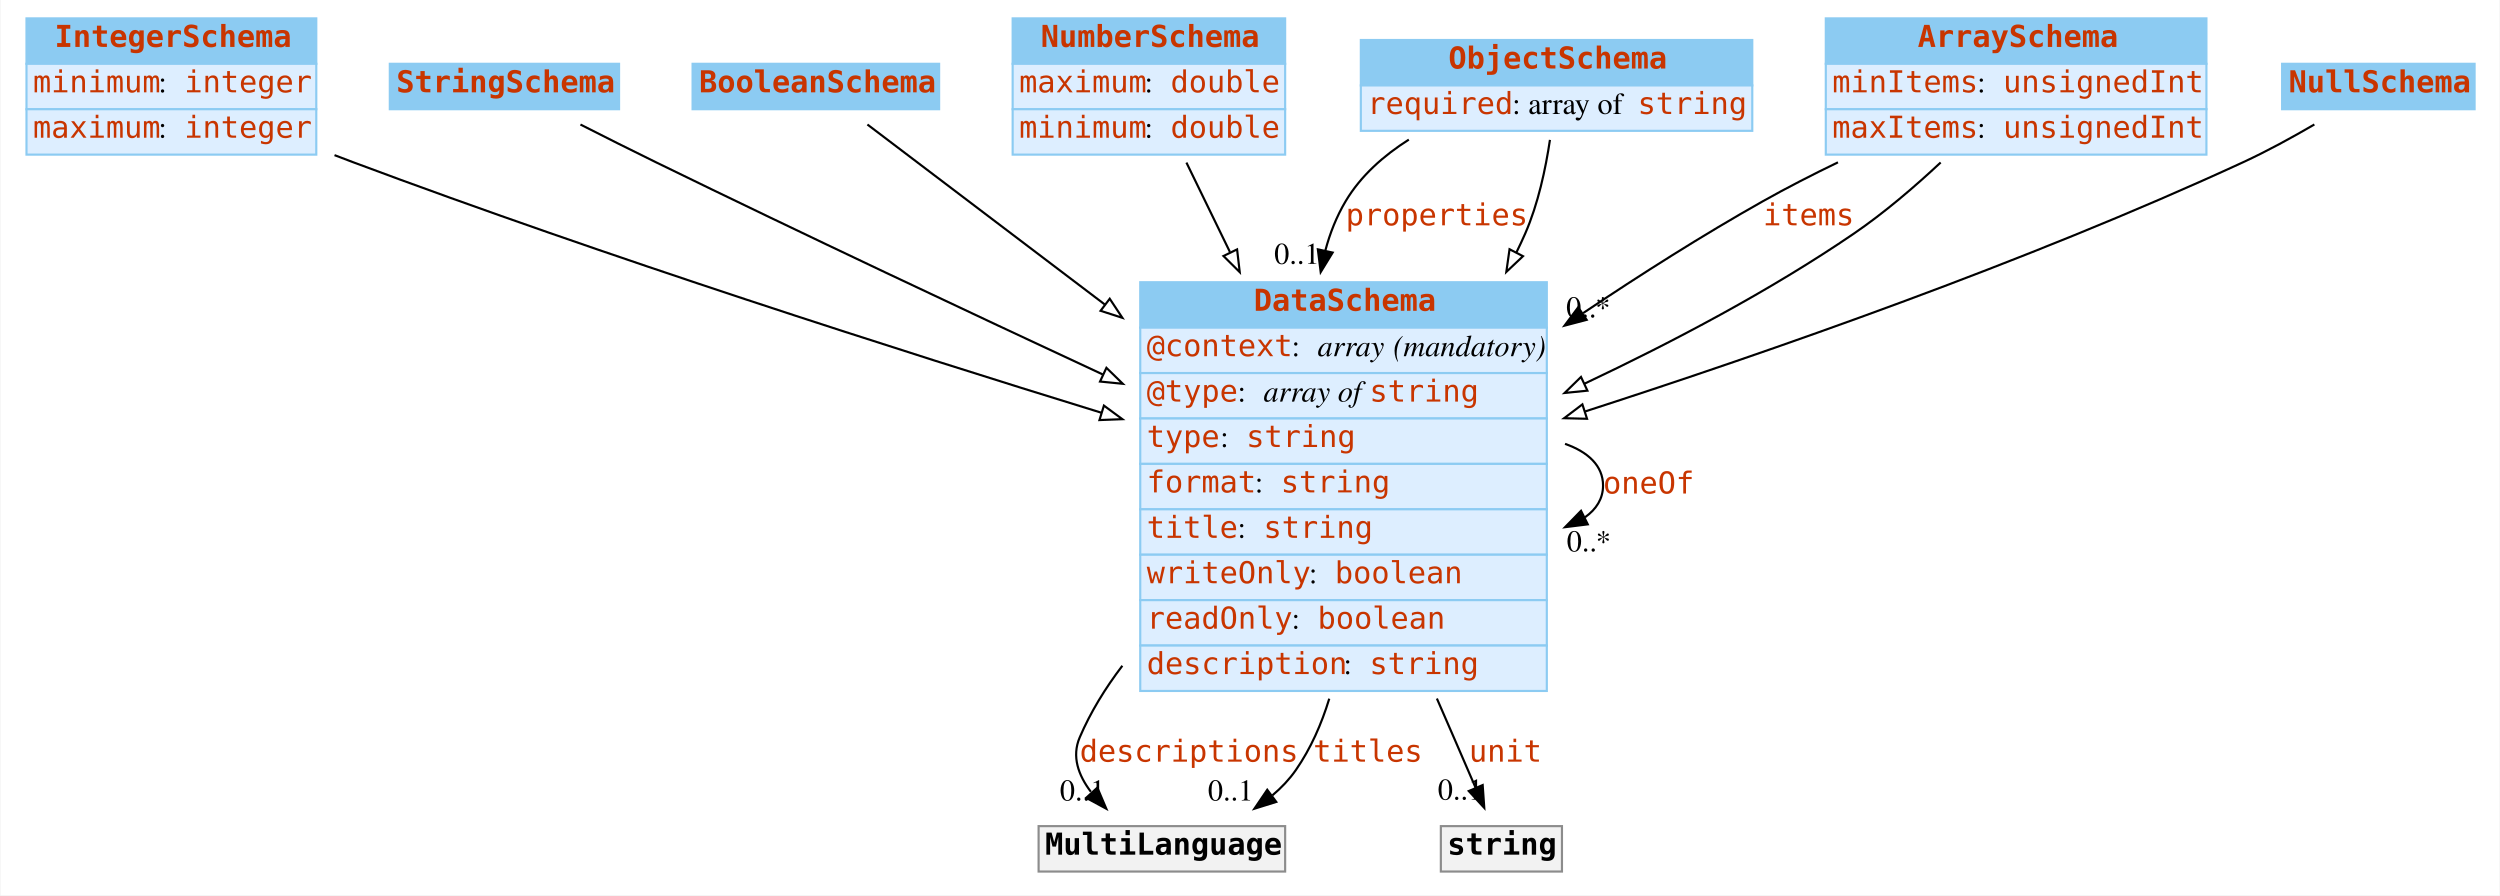
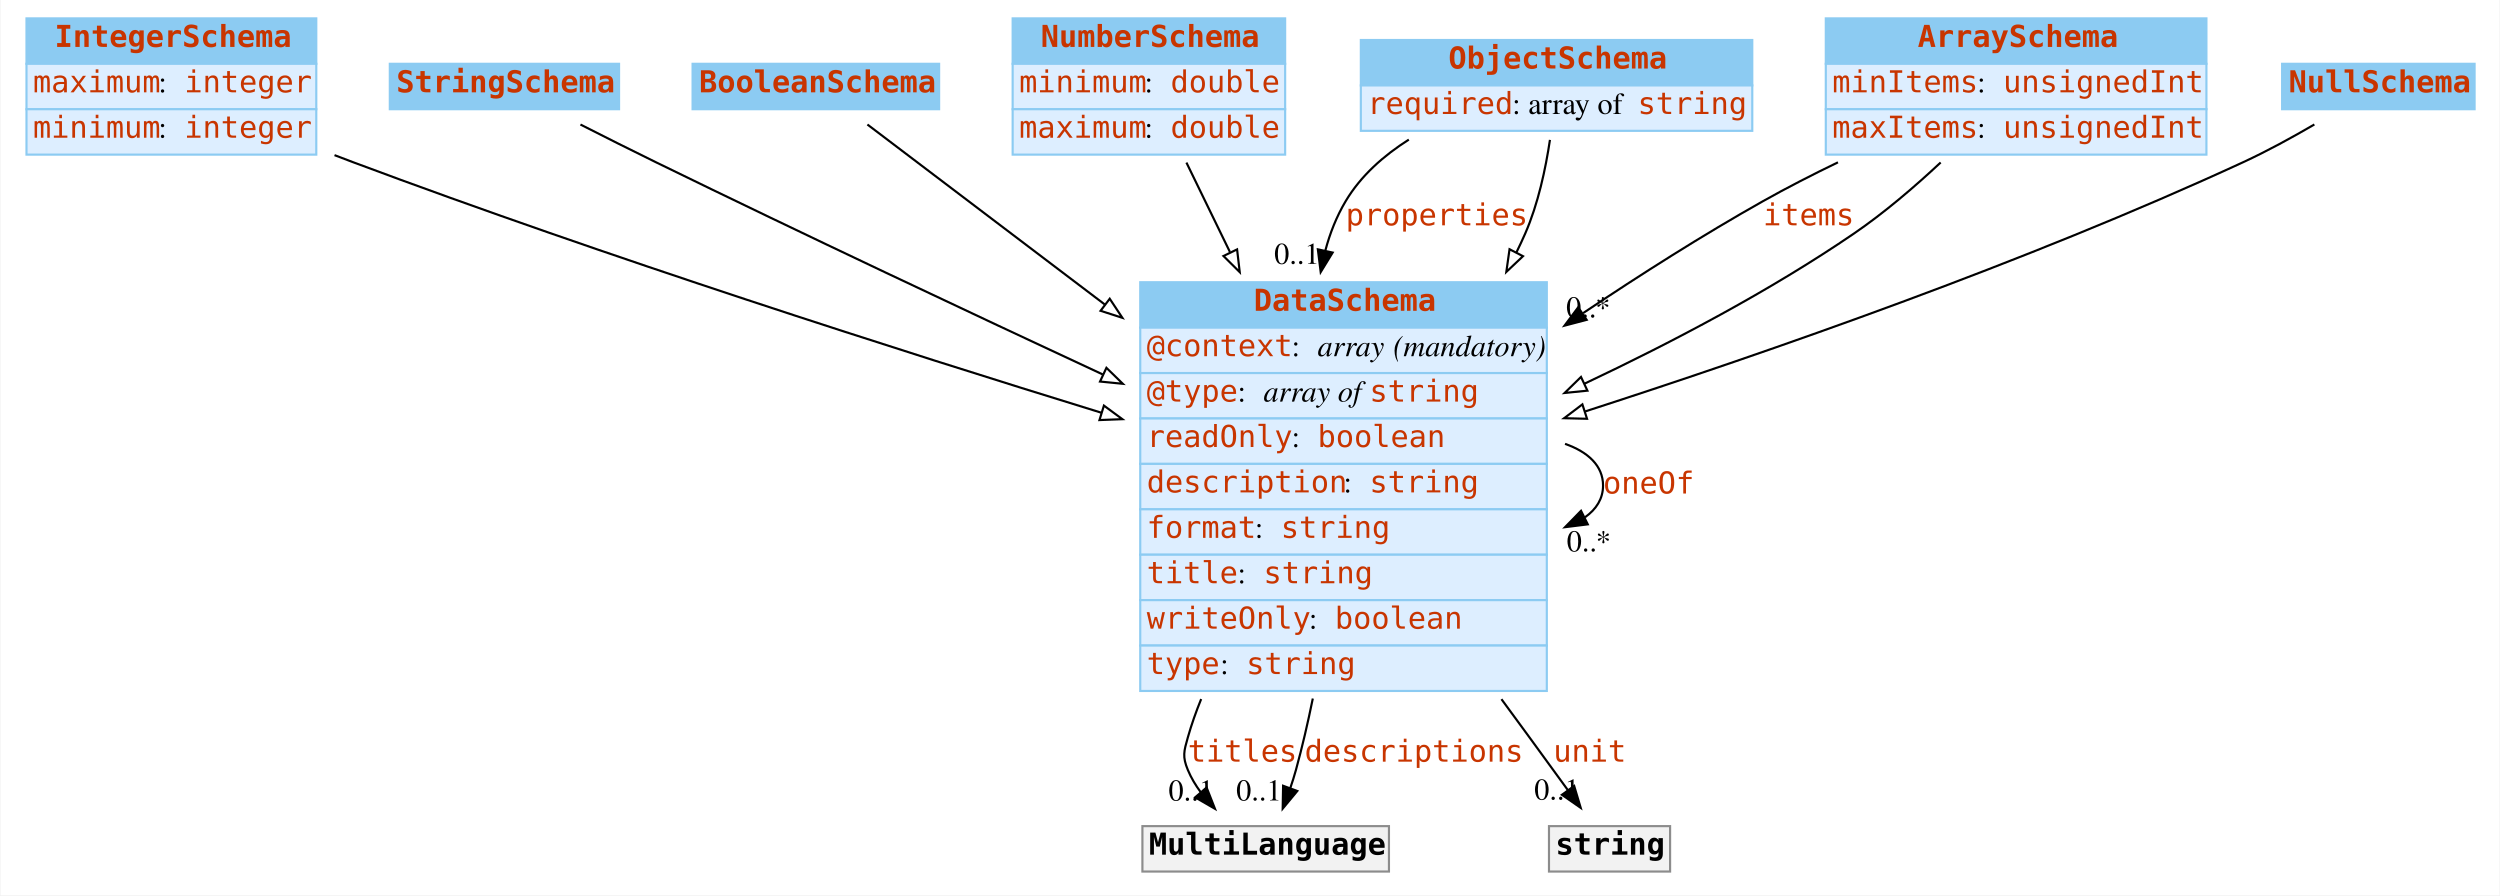
<svg xmlns="http://www.w3.org/2000/svg" width="1156pt" height="414pt" viewBox="0.00 0.00 1155.50 414.00">
  <g id="graph0" class="graph" transform="scale(1 1) rotate(0) translate(4 410)">
    <polygon fill="#ffffff" stroke="transparent" points="-4,4 -4,-410 1151.5,-410 1151.5,4 -4,4" />
    <g id="node1" class="node">
      <polygon fill="#8ccbf2" stroke="transparent" points="8,-380.5 8,-401.5 142,-401.5 142,-380.5 8,-380.5" />
      <polygon fill="none" stroke="#8ccbf2" points="8,-380.5 8,-401.5 142,-401.5 142,-380.5 8,-380.5" />
      <text text-anchor="start" x="21" y="-388.3" font-family="mono" font-weight="bold" font-size="14.00" fill="#c83500">IntegerSchema</text>
      <polygon fill="#ddeeff" stroke="transparent" points="8,-359.5 8,-380.5 142,-380.5 142,-359.5 8,-359.5" />
      <polygon fill="none" stroke="#8ccbf2" points="8,-359.5 8,-380.5 142,-380.5 142,-359.5 8,-359.5" />
-       <text text-anchor="start" x="11" y="-367.3" font-family="mono" font-size="14.00" fill="#c83500">minimum</text>
+       <text text-anchor="start" x="11" y="-367.3" font-family="mono" font-size="14.00" fill="#c83500">maximum</text>
      <text text-anchor="start" x="69" y="-367.3" font-family="Times,serif" font-size="14.00" fill="#000000"> : </text>
      <text text-anchor="start" x="81" y="-367.3" font-family="mono" font-size="14.00" fill="#c83500">integer</text>
      <polygon fill="#ddeeff" stroke="transparent" points="8,-338.5 8,-359.5 142,-359.5 142,-338.5 8,-338.5" />
      <polygon fill="none" stroke="#8ccbf2" points="8,-338.5 8,-359.5 142,-359.5 142,-338.5 8,-338.5" />
-       <text text-anchor="start" x="11" y="-346.3" font-family="mono" font-size="14.00" fill="#c83500">maximum</text>
+       <text text-anchor="start" x="11" y="-346.3" font-family="mono" font-size="14.00" fill="#c83500">minimum</text>
      <text text-anchor="start" x="69" y="-346.3" font-family="Times,serif" font-size="14.00" fill="#000000"> : </text>
      <text text-anchor="start" x="81" y="-346.3" font-family="mono" font-size="14.00" fill="#c83500">integer</text>
    </g>
    <g id="node8" class="node">
      <polygon fill="#8ccbf2" stroke="transparent" points="523,-258.5 523,-279.5 711,-279.5 711,-258.5 523,-258.5" />
      <polygon fill="none" stroke="#8ccbf2" points="523,-258.5 523,-279.5 711,-279.5 711,-258.5 523,-258.5" />
      <text text-anchor="start" x="575.5" y="-266.3" font-family="mono" font-weight="bold" font-size="14.00" fill="#c83500">DataSchema</text>
      <polygon fill="#ddeeff" stroke="transparent" points="523,-237.5 523,-258.5 711,-258.5 711,-237.5 523,-237.5" />
      <polygon fill="none" stroke="#8ccbf2" points="523,-237.5 523,-258.5 711,-258.5 711,-237.5 523,-237.5" />
      <text text-anchor="start" x="526" y="-245.3" font-family="mono" font-size="14.00" fill="#c83500">@context</text>
      <text text-anchor="start" x="593" y="-245.3" font-family="Times,serif" font-size="14.00" fill="#000000"> : </text>
      <text text-anchor="start" x="605" y="-245.3" font-family="Times,serif" font-style="italic" font-size="14.00" fill="#000000">array</text>
      <text text-anchor="start" x="636" y="-245.3" font-family="Times,serif" font-size="14.00" fill="#000000"> </text>
      <text text-anchor="start" x="640" y="-245.3" font-family="Times,serif" font-style="italic" font-size="14.00" fill="#000000">(mandatory)</text>
      <polygon fill="#ddeeff" stroke="transparent" points="523,-216.5 523,-237.5 711,-237.5 711,-216.5 523,-216.5" />
      <polygon fill="none" stroke="#8ccbf2" points="523,-216.5 523,-237.5 711,-237.5 711,-216.5 523,-216.5" />
      <text text-anchor="start" x="526" y="-224.3" font-family="mono" font-size="14.00" fill="#c83500">@type</text>
      <text text-anchor="start" x="568" y="-224.3" font-family="Times,serif" font-size="14.00" fill="#000000"> : </text>
      <text text-anchor="start" x="580" y="-224.3" font-family="Times,serif" font-style="italic" font-size="14.00" fill="#000000">array of </text>
      <text text-anchor="start" x="629" y="-224.3" font-family="mono" font-size="14.00" fill="#c83500">string</text>
      <polygon fill="#ddeeff" stroke="transparent" points="523,-195.5 523,-216.5 711,-216.5 711,-195.5 523,-195.5" />
      <polygon fill="none" stroke="#8ccbf2" points="523,-195.5 523,-216.5 711,-216.5 711,-195.5 523,-195.5" />
-       <text text-anchor="start" x="526" y="-203.3" font-family="mono" font-size="14.00" fill="#c83500">type</text>
-       <text text-anchor="start" x="560" y="-203.3" font-family="Times,serif" font-size="14.00" fill="#000000"> : </text>
-       <text text-anchor="start" x="572" y="-203.3" font-family="mono" font-size="14.00" fill="#c83500">string</text>
+       <text text-anchor="start" x="526" y="-203.3" font-family="mono" font-size="14.00" fill="#c83500">readOnly</text>
+       <text text-anchor="start" x="593" y="-203.3" font-family="Times,serif" font-size="14.00" fill="#000000"> : </text>
+       <text text-anchor="start" x="605" y="-203.3" font-family="mono" font-size="14.00" fill="#c83500">boolean</text>
      <polygon fill="#ddeeff" stroke="transparent" points="523,-174.5 523,-195.5 711,-195.5 711,-174.5 523,-174.5" />
      <polygon fill="none" stroke="#8ccbf2" points="523,-174.5 523,-195.5 711,-195.5 711,-174.5 523,-174.5" />
-       <text text-anchor="start" x="526" y="-182.3" font-family="mono" font-size="14.00" fill="#c83500">format</text>
-       <text text-anchor="start" x="576" y="-182.3" font-family="Times,serif" font-size="14.00" fill="#000000"> : </text>
-       <text text-anchor="start" x="588" y="-182.3" font-family="mono" font-size="14.00" fill="#c83500">string</text>
+       <text text-anchor="start" x="526" y="-182.3" font-family="mono" font-size="14.00" fill="#c83500">description</text>
+       <text text-anchor="start" x="617" y="-182.3" font-family="Times,serif" font-size="14.00" fill="#000000"> : </text>
+       <text text-anchor="start" x="629" y="-182.3" font-family="mono" font-size="14.00" fill="#c83500">string</text>
      <polygon fill="#ddeeff" stroke="transparent" points="523,-153.5 523,-174.5 711,-174.5 711,-153.5 523,-153.5" />
      <polygon fill="none" stroke="#8ccbf2" points="523,-153.5 523,-174.5 711,-174.5 711,-153.5 523,-153.5" />
-       <text text-anchor="start" x="526" y="-161.3" font-family="mono" font-size="14.00" fill="#c83500">title</text>
-       <text text-anchor="start" x="568" y="-161.3" font-family="Times,serif" font-size="14.00" fill="#000000"> : </text>
-       <text text-anchor="start" x="580" y="-161.3" font-family="mono" font-size="14.00" fill="#c83500">string</text>
+       <text text-anchor="start" x="526" y="-161.3" font-family="mono" font-size="14.00" fill="#c83500">format</text>
+       <text text-anchor="start" x="576" y="-161.3" font-family="Times,serif" font-size="14.00" fill="#000000"> : </text>
+       <text text-anchor="start" x="588" y="-161.3" font-family="mono" font-size="14.00" fill="#c83500">string</text>
      <polygon fill="#ddeeff" stroke="transparent" points="523,-132.5 523,-153.5 711,-153.5 711,-132.5 523,-132.5" />
      <polygon fill="none" stroke="#8ccbf2" points="523,-132.5 523,-153.5 711,-153.5 711,-132.5 523,-132.5" />
-       <text text-anchor="start" x="526" y="-140.3" font-family="mono" font-size="14.00" fill="#c83500">writeOnly</text>
-       <text text-anchor="start" x="601" y="-140.3" font-family="Times,serif" font-size="14.00" fill="#000000"> : </text>
-       <text text-anchor="start" x="613" y="-140.3" font-family="mono" font-size="14.00" fill="#c83500">boolean</text>
+       <text text-anchor="start" x="526" y="-140.3" font-family="mono" font-size="14.00" fill="#c83500">title</text>
+       <text text-anchor="start" x="568" y="-140.3" font-family="Times,serif" font-size="14.00" fill="#000000"> : </text>
+       <text text-anchor="start" x="580" y="-140.3" font-family="mono" font-size="14.00" fill="#c83500">string</text>
      <polygon fill="#ddeeff" stroke="transparent" points="523,-111.5 523,-132.5 711,-132.5 711,-111.5 523,-111.5" />
      <polygon fill="none" stroke="#8ccbf2" points="523,-111.5 523,-132.5 711,-132.5 711,-111.5 523,-111.5" />
-       <text text-anchor="start" x="526" y="-119.3" font-family="mono" font-size="14.00" fill="#c83500">readOnly</text>
-       <text text-anchor="start" x="593" y="-119.3" font-family="Times,serif" font-size="14.00" fill="#000000"> : </text>
-       <text text-anchor="start" x="605" y="-119.3" font-family="mono" font-size="14.00" fill="#c83500">boolean</text>
+       <text text-anchor="start" x="526" y="-119.3" font-family="mono" font-size="14.00" fill="#c83500">writeOnly</text>
+       <text text-anchor="start" x="601" y="-119.3" font-family="Times,serif" font-size="14.00" fill="#000000"> : </text>
+       <text text-anchor="start" x="613" y="-119.3" font-family="mono" font-size="14.00" fill="#c83500">boolean</text>
      <polygon fill="#ddeeff" stroke="transparent" points="523,-90.5 523,-111.5 711,-111.5 711,-90.5 523,-90.5" />
      <polygon fill="none" stroke="#8ccbf2" points="523,-90.5 523,-111.5 711,-111.5 711,-90.5 523,-90.5" />
-       <text text-anchor="start" x="526" y="-98.3" font-family="mono" font-size="14.00" fill="#c83500">description</text>
-       <text text-anchor="start" x="617" y="-98.3" font-family="Times,serif" font-size="14.00" fill="#000000"> : </text>
-       <text text-anchor="start" x="629" y="-98.3" font-family="mono" font-size="14.00" fill="#c83500">string</text>
+       <text text-anchor="start" x="526" y="-98.3" font-family="mono" font-size="14.00" fill="#c83500">type</text>
+       <text text-anchor="start" x="560" y="-98.3" font-family="Times,serif" font-size="14.00" fill="#000000"> : </text>
+       <text text-anchor="start" x="572" y="-98.3" font-family="mono" font-size="14.00" fill="#c83500">string</text>
    </g>
    <g id="edge8" class="edge">
      <path fill="none" stroke="#000000" d="M150.436,-338.265C153.32,-337.146 156.182,-336.053 159,-335 275.723,-291.374 411.699,-247.894 504.991,-219.165" />
      <polygon fill="#ffffff" stroke="#000000" points="506.202,-222.454 514.732,-216.171 504.145,-215.763 506.202,-222.454" />
    </g>
    <g id="node2" class="node">
      <polygon fill="#8ccbf2" stroke="transparent" points="176,-359.5 176,-380.5 282,-380.5 282,-359.5 176,-359.5" />
      <polygon fill="none" stroke="#8ccbf2" points="176,-359.5 176,-380.5 282,-380.5 282,-359.5 176,-359.5" />
      <text text-anchor="start" x="179" y="-367.3" font-family="mono" font-weight="bold" font-size="14.00" fill="#c83500">StringSchema</text>
    </g>
    <g id="edge13" class="edge">
      <path fill="none" stroke="#000000" d="M264.149,-352.416C275.262,-346.768 287.613,-340.562 299,-335 367.301,-301.635 444.45,-265.332 505.653,-236.855" />
      <polygon fill="#ffffff" stroke="#000000" points="507.357,-239.923 514.949,-232.533 504.406,-233.576 507.357,-239.923" />
    </g>
    <g id="node3" class="node">
      <polygon fill="#8ccbf2" stroke="transparent" points="316,-359.5 316,-380.5 430,-380.5 430,-359.5 316,-359.5" />
      <polygon fill="none" stroke="#8ccbf2" points="316,-359.5 316,-380.5 430,-380.5 430,-359.5 316,-359.5" />
      <text text-anchor="start" x="319" y="-367.3" font-family="mono" font-weight="bold" font-size="14.00" fill="#c83500">BooleanSchema</text>
    </g>
-     <g id="edge9" class="edge">
+     <g id="edge10" class="edge">
      <path fill="none" stroke="#000000" d="M396.84,-352.425C422.584,-332.905 465.448,-300.406 506.548,-269.245" />
      <polygon fill="#ffffff" stroke="#000000" points="508.885,-271.865 514.739,-263.034 504.655,-266.287 508.885,-271.865" />
    </g>
    <g id="node4" class="node">
      <polygon fill="#8ccbf2" stroke="transparent" points="464,-380.5 464,-401.5 590,-401.5 590,-380.5 464,-380.5" />
      <polygon fill="none" stroke="#8ccbf2" points="464,-380.5 464,-401.5 590,-401.5 590,-380.5 464,-380.5" />
      <text text-anchor="start" x="477" y="-388.3" font-family="mono" font-weight="bold" font-size="14.00" fill="#c83500">NumberSchema</text>
      <polygon fill="#ddeeff" stroke="transparent" points="464,-359.5 464,-380.5 590,-380.5 590,-359.5 464,-359.5" />
      <polygon fill="none" stroke="#8ccbf2" points="464,-359.5 464,-380.5 590,-380.5 590,-359.5 464,-359.5" />
-       <text text-anchor="start" x="467" y="-367.3" font-family="mono" font-size="14.00" fill="#c83500">maximum</text>
+       <text text-anchor="start" x="467" y="-367.3" font-family="mono" font-size="14.00" fill="#c83500">minimum</text>
      <text text-anchor="start" x="525" y="-367.3" font-family="Times,serif" font-size="14.00" fill="#000000"> : </text>
      <text text-anchor="start" x="537" y="-367.3" font-family="mono" font-size="14.00" fill="#c83500">double</text>
      <polygon fill="#ddeeff" stroke="transparent" points="464,-338.5 464,-359.5 590,-359.5 590,-338.5 464,-338.5" />
      <polygon fill="none" stroke="#8ccbf2" points="464,-338.5 464,-359.5 590,-359.5 590,-338.5 464,-338.5" />
-       <text text-anchor="start" x="467" y="-346.3" font-family="mono" font-size="14.00" fill="#c83500">minimum</text>
+       <text text-anchor="start" x="467" y="-346.3" font-family="mono" font-size="14.00" fill="#c83500">maximum</text>
      <text text-anchor="start" x="525" y="-346.3" font-family="Times,serif" font-size="14.00" fill="#000000"> : </text>
      <text text-anchor="start" x="537" y="-346.3" font-family="mono" font-size="14.00" fill="#c83500">double</text>
    </g>
-     <g id="edge12" class="edge">
+     <g id="edge9" class="edge">
      <path fill="none" stroke="#000000" d="M544.353,-334.83C550.275,-322.657 557.24,-308.34 564.472,-293.474" />
      <polygon fill="#ffffff" stroke="#000000" points="567.775,-294.685 569.003,-284.161 561.481,-291.622 567.775,-294.685" />
    </g>
    <g id="node5" class="node">
      <polygon fill="#8ccbf2" stroke="transparent" points="625,-370.5 625,-391.5 806,-391.5 806,-370.5 625,-370.5" />
      <polygon fill="none" stroke="#8ccbf2" points="625,-370.5 625,-391.5 806,-391.5 806,-370.5 625,-370.5" />
      <text text-anchor="start" x="665.5" y="-378.3" font-family="mono" font-weight="bold" font-size="14.00" fill="#c83500">ObjectSchema</text>
      <polygon fill="#ddeeff" stroke="transparent" points="625,-349.5 625,-370.5 806,-370.5 806,-349.5 625,-349.5" />
      <polygon fill="none" stroke="#8ccbf2" points="625,-349.5 625,-370.5 806,-370.5 806,-349.5 625,-349.5" />
      <text text-anchor="start" x="628" y="-357.3" font-family="mono" font-size="14.00" fill="#c83500">required</text>
      <text text-anchor="start" x="695" y="-357.3" font-family="Times,serif" font-size="14.00" fill="#000000"> : array of </text>
      <text text-anchor="start" x="753" y="-357.3" font-family="mono" font-size="14.00" fill="#c83500">string</text>
    </g>
    <g id="edge1" class="edge">
      <path fill="none" stroke="#000000" d="M647.192,-345.442C635.56,-338.071 624.987,-328.731 618,-317 613.764,-309.888 610.708,-302.153 608.582,-294.114" />
      <polygon fill="#000000" stroke="#000000" points="611.969,-293.213 606.435,-284.178 605.127,-294.692 611.969,-293.213" />
      <text text-anchor="start" x="618" y="-305.8" font-family="mono" font-size="14.00" fill="#c83500">properties</text>
      <text text-anchor="middle" x="595.435" y="-287.978" font-family="Times,serif" font-size="14.00" fill="#000000">0..1</text>
    </g>
-     <g id="edge11" class="edge">
+     <g id="edge12" class="edge">
      <path fill="none" stroke="#000000" d="M712.444,-345.316C710.46,-332.021 706.994,-315.674 701,-302 699.739,-299.124 698.399,-296.249 696.991,-293.382" />
      <polygon fill="#ffffff" stroke="#000000" points="699.976,-291.535 692.273,-284.261 693.758,-294.751 699.976,-291.535" />
    </g>
    <g id="node6" class="node">
      <polygon fill="#8ccbf2" stroke="transparent" points="840,-380.5 840,-401.5 1016,-401.5 1016,-380.5 840,-380.5" />
      <polygon fill="none" stroke="#8ccbf2" points="840,-380.5 840,-401.5 1016,-401.5 1016,-380.5 840,-380.5" />
      <text text-anchor="start" x="882.5" y="-388.3" font-family="mono" font-weight="bold" font-size="14.00" fill="#c83500">ArraySchema</text>
      <polygon fill="#ddeeff" stroke="transparent" points="840,-359.5 840,-380.5 1016,-380.5 1016,-359.5 840,-359.5" />
      <polygon fill="none" stroke="#8ccbf2" points="840,-359.5 840,-380.5 1016,-380.5 1016,-359.5 840,-359.5" />
      <text text-anchor="start" x="843" y="-367.3" font-family="mono" font-size="14.00" fill="#c83500">minItems</text>
      <text text-anchor="start" x="910" y="-367.3" font-family="Times,serif" font-size="14.00" fill="#000000"> : </text>
      <text text-anchor="start" x="922" y="-367.3" font-family="mono" font-size="14.00" fill="#c83500">unsignedInt</text>
      <polygon fill="#ddeeff" stroke="transparent" points="840,-338.5 840,-359.5 1016,-359.5 1016,-338.5 840,-338.5" />
      <polygon fill="none" stroke="#8ccbf2" points="840,-338.5 840,-359.5 1016,-359.5 1016,-338.5 840,-338.5" />
      <text text-anchor="start" x="843" y="-346.3" font-family="mono" font-size="14.00" fill="#c83500">maxItems</text>
      <text text-anchor="start" x="910" y="-346.3" font-family="Times,serif" font-size="14.00" fill="#000000"> : </text>
      <text text-anchor="start" x="922" y="-346.3" font-family="mono" font-size="14.00" fill="#c83500">unsignedInt</text>
    </g>
    <g id="edge2" class="edge">
      <path fill="none" stroke="#000000" d="M845.622,-334.938C833.843,-329.247 822,-323.186 811,-317 783.318,-301.433 754.482,-283.134 727.769,-265.216" />
      <polygon fill="#000000" stroke="#000000" points="729.422,-262.109 719.175,-259.416 725.506,-267.911 729.422,-262.109" />
      <text text-anchor="start" x="811" y="-305.8" font-family="mono" font-size="14.00" fill="#c83500">items</text>
      <text text-anchor="middle" x="730.175" y="-263.216" font-family="Times,serif" font-size="14.00" fill="#000000">0..*</text>
    </g>
    <g id="edge7" class="edge">
      <path fill="none" stroke="#000000" d="M893.111,-334.865C881.02,-323.57 866.978,-311.55 853,-302 814.417,-275.641 768.999,-251.75 728.363,-232.562" />
      <polygon fill="#ffffff" stroke="#000000" points="729.772,-229.357 719.231,-228.291 726.806,-235.698 729.772,-229.357" />
    </g>
    <g id="node7" class="node">
      <polygon fill="#8ccbf2" stroke="transparent" points="1051,-359.5 1051,-380.5 1140,-380.5 1140,-359.5 1051,-359.5" />
      <polygon fill="none" stroke="#8ccbf2" points="1051,-359.5 1051,-380.5 1140,-380.5 1140,-359.5 1051,-359.5" />
      <text text-anchor="start" x="1054" y="-367.3" font-family="mono" font-weight="bold" font-size="14.00" fill="#c83500">NullSchema</text>
    </g>
-     <g id="edge10" class="edge">
+     <g id="edge11" class="edge">
      <path fill="none" stroke="#000000" d="M1065.913,-352.446C1055.708,-346.491 1044.036,-340.095 1033,-335 932.698,-288.694 813.66,-247.194 728.673,-219.736" />
      <polygon fill="#ffffff" stroke="#000000" points="729.593,-216.356 719.002,-216.625 727.449,-223.019 729.593,-216.356" />
    </g>
-     <g id="edge6" class="edge">
+     <g id="edge4" class="edge">
      <path fill="none" stroke="#000000" d="M719.418,-204.764C730.134,-201.003 737,-194.582 737,-185.5 737,-179.398 733.9,-174.497 728.616,-170.797" />
      <polygon fill="#000000" stroke="#000000" points="729.932,-167.543 719.418,-166.236 726.822,-173.814 729.932,-167.543" />
      <text text-anchor="start" x="737" y="-181.8" font-family="mono" font-size="14.00" fill="#c83500">oneOf</text>
      <text text-anchor="middle" x="730.418" y="-155.036" font-family="Times,serif" font-size="14.00" fill="#000000">0..*</text>
    </g>
    <g id="node9" class="node">
-       <polygon fill="#f2f2f2" stroke="transparent" points="476,-7 476,-28 590,-28 590,-7 476,-7" />
-       <polygon fill="none" stroke="#8c8c8c" points="476,-7 476,-28 590,-28 590,-7 476,-7" />
-       <text text-anchor="start" x="479" y="-14.8" font-family="mono" font-weight="bold" font-size="14.00" fill="#000000">MultiLanguage</text>
+       <polygon fill="#f2f2f2" stroke="transparent" points="524,-7 524,-28 638,-28 638,-7 524,-7" />
+       <polygon fill="none" stroke="#8c8c8c" points="524,-7 524,-28 638,-28 638,-7 524,-7" />
+       <text text-anchor="start" x="527" y="-14.8" font-family="mono" font-weight="bold" font-size="14.00" fill="#000000">MultiLanguage</text>
    </g>
    <g id="edge3" class="edge">
-       <path fill="none" stroke="#000000" d="M514.728,-102.16C506.841,-91.809 500.011,-80.713 495,-69 491.237,-60.203 494.375,-51.518 500.174,-43.877" />
-       <polygon fill="#000000" stroke="#000000" points="503.166,-45.79 507.311,-36.039 497.99,-41.077 503.166,-45.79" />
-       <text text-anchor="start" x="495" y="-57.8" font-family="mono" font-size="14.00" fill="#c83500">descriptions</text>
-       <text text-anchor="middle" x="496.311" y="-39.839" font-family="Times,serif" font-size="14.00" fill="#000000">0..1</text>
+       <path fill="none" stroke="#000000" d="M551.168,-86.761C548.778,-80.887 546.689,-74.947 545,-69 543.178,-62.587 542.449,-60.159 545,-54 546.517,-50.338 548.607,-46.854 551.023,-43.599" />
+       <polygon fill="#000000" stroke="#000000" points="553.688,-45.868 557.559,-36.005 548.383,-41.301 553.688,-45.868" />
+       <text text-anchor="start" x="545" y="-57.8" font-family="mono" font-size="14.00" fill="#c83500">titles</text>
+       <text text-anchor="middle" x="546.559" y="-39.805" font-family="Times,serif" font-size="14.00" fill="#000000">0..1</text>
+     </g>
+     <g id="edge6" class="edge">
+       <path fill="none" stroke="#000000" d="M602.792,-86.999C600.506,-75.796 597.915,-64.602 595,-54 594.233,-51.212 593.328,-48.341 592.351,-45.495" />
+       <polygon fill="#000000" stroke="#000000" points="595.616,-44.232 588.861,-36.069 589.052,-46.663 595.616,-44.232" />
+       <text text-anchor="start" x="599" y="-57.8" font-family="mono" font-size="14.00" fill="#c83500">descriptions</text>
+       <text text-anchor="middle" x="577.861" y="-39.869" font-family="Times,serif" font-size="14.00" fill="#000000">0..1</text>
+     </g>
+     <g id="node10" class="node">
+       <polygon fill="#f2f2f2" stroke="transparent" points="712,-7 712,-28 768,-28 768,-7 712,-7" />
+       <polygon fill="none" stroke="#8c8c8c" points="712,-7 712,-28 768,-28 768,-7 712,-7" />
+       <text text-anchor="start" x="715" y="-14.8" font-family="mono" font-weight="bold" font-size="14.00" fill="#000000">string</text>
    </g>
    <g id="edge5" class="edge">
-       <path fill="none" stroke="#000000" d="M610.401,-86.93C606.822,-75.201 601.848,-63.898 595,-54 591.979,-49.634 588.244,-45.723 584.115,-42.237" />
-       <polygon fill="#000000" stroke="#000000" points="585.894,-39.199 575.778,-36.05 581.722,-44.82 585.894,-39.199" />
-       <text text-anchor="start" x="603" y="-57.8" font-family="mono" font-size="14.00" fill="#c83500">titles</text>
-       <text text-anchor="middle" x="564.778" y="-39.85" font-family="Times,serif" font-size="14.00" fill="#000000">0..1</text>
-     </g>
-     <g id="node10" class="node">
-       <polygon fill="#f2f2f2" stroke="transparent" points="662,-7 662,-28 718,-28 718,-7 662,-7" />
-       <polygon fill="none" stroke="#8c8c8c" points="662,-7 662,-28 718,-28 718,-7 662,-7" />
-       <text text-anchor="start" x="665" y="-14.8" font-family="mono" font-weight="bold" font-size="14.00" fill="#000000">string</text>
-     </g>
-     <g id="edge4" class="edge">
-       <path fill="none" stroke="#000000" d="M660.165,-86.998C662.82,-80.909 665.448,-74.872 668,-69 671.26,-61.498 674.775,-53.368 678.019,-45.85" />
-       <polygon fill="#000000" stroke="#000000" points="681.337,-46.992 682.081,-36.423 674.909,-44.221 681.337,-46.992" />
-       <text text-anchor="start" x="675" y="-57.8" font-family="mono" font-size="14.00" fill="#c83500">unit</text>
-       <text text-anchor="middle" x="671.081" y="-40.223" font-family="Times,serif" font-size="14.00" fill="#000000">0..1</text>
+       <path fill="none" stroke="#000000" d="M690.015,-86.709C694.414,-80.72 698.769,-74.782 703,-69 708.788,-61.091 715.057,-52.471 720.76,-44.607" />
+       <polygon fill="#000000" stroke="#000000" points="723.645,-46.591 726.678,-36.44 717.977,-42.484 723.645,-46.591" />
+       <text text-anchor="start" x="714" y="-57.8" font-family="mono" font-size="14.00" fill="#c83500">unit</text>
+       <text text-anchor="middle" x="715.678" y="-40.239" font-family="Times,serif" font-size="14.00" fill="#000000">0..1</text>
    </g>
  </g>
</svg>
